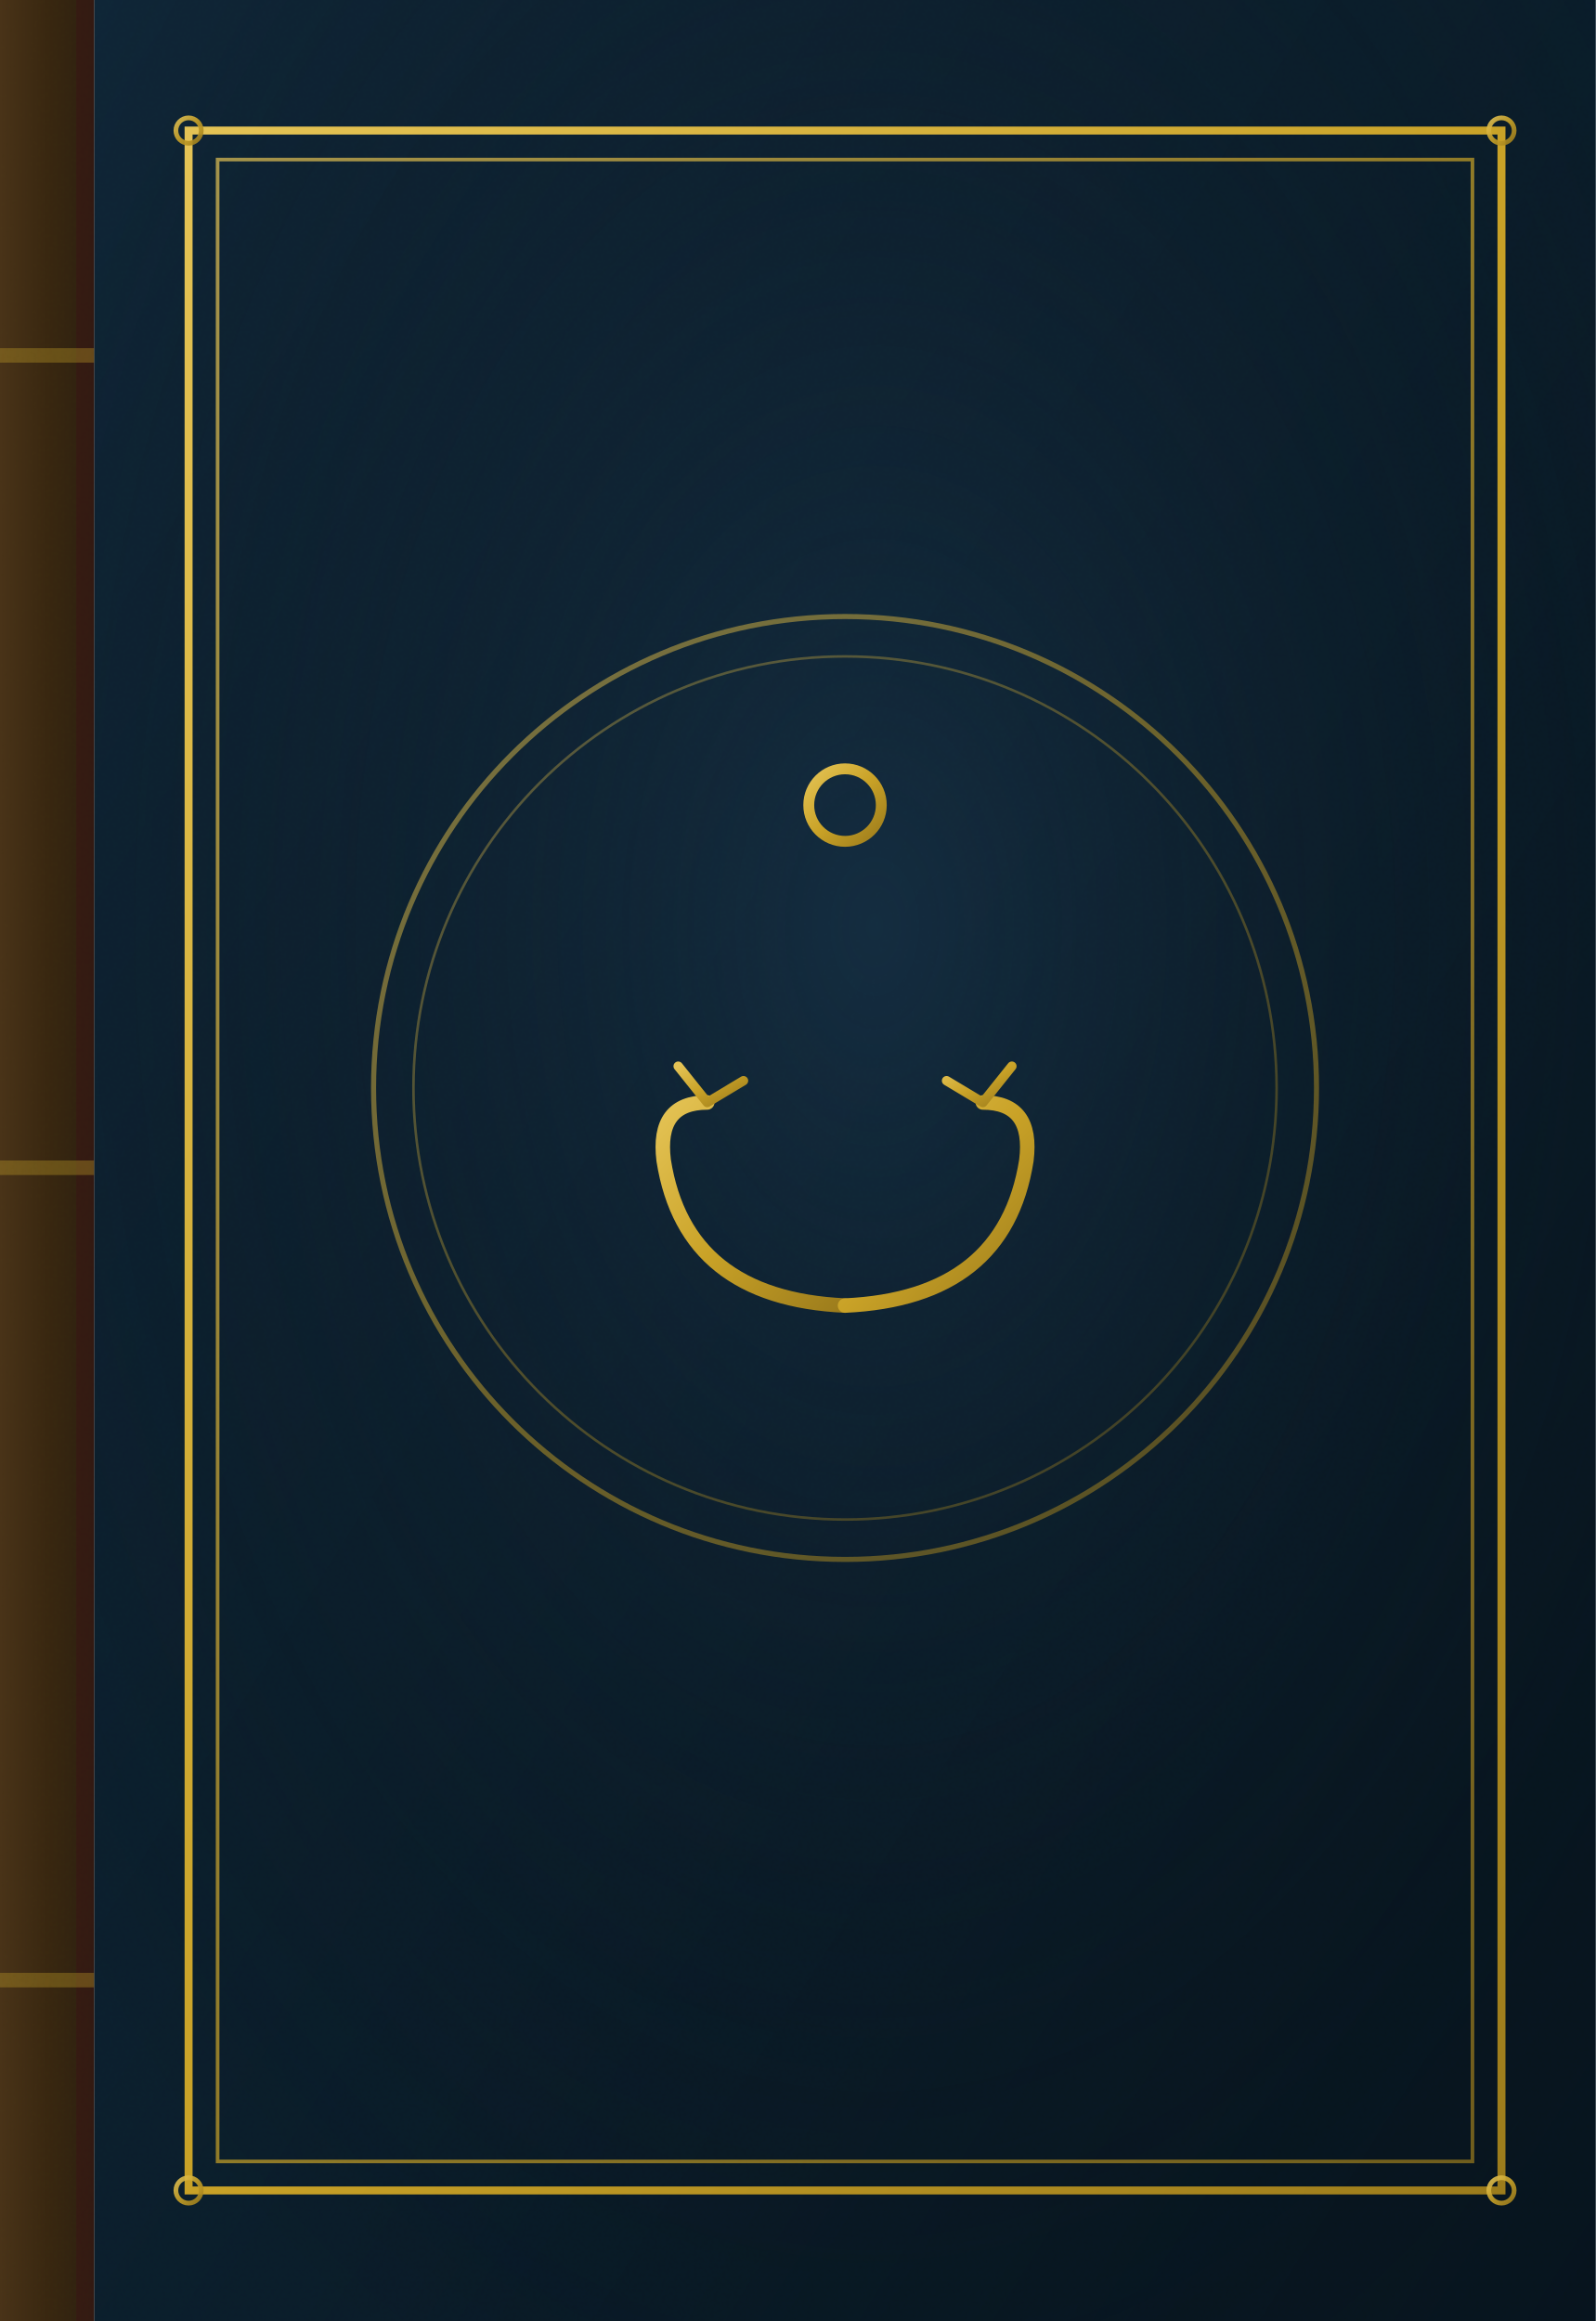
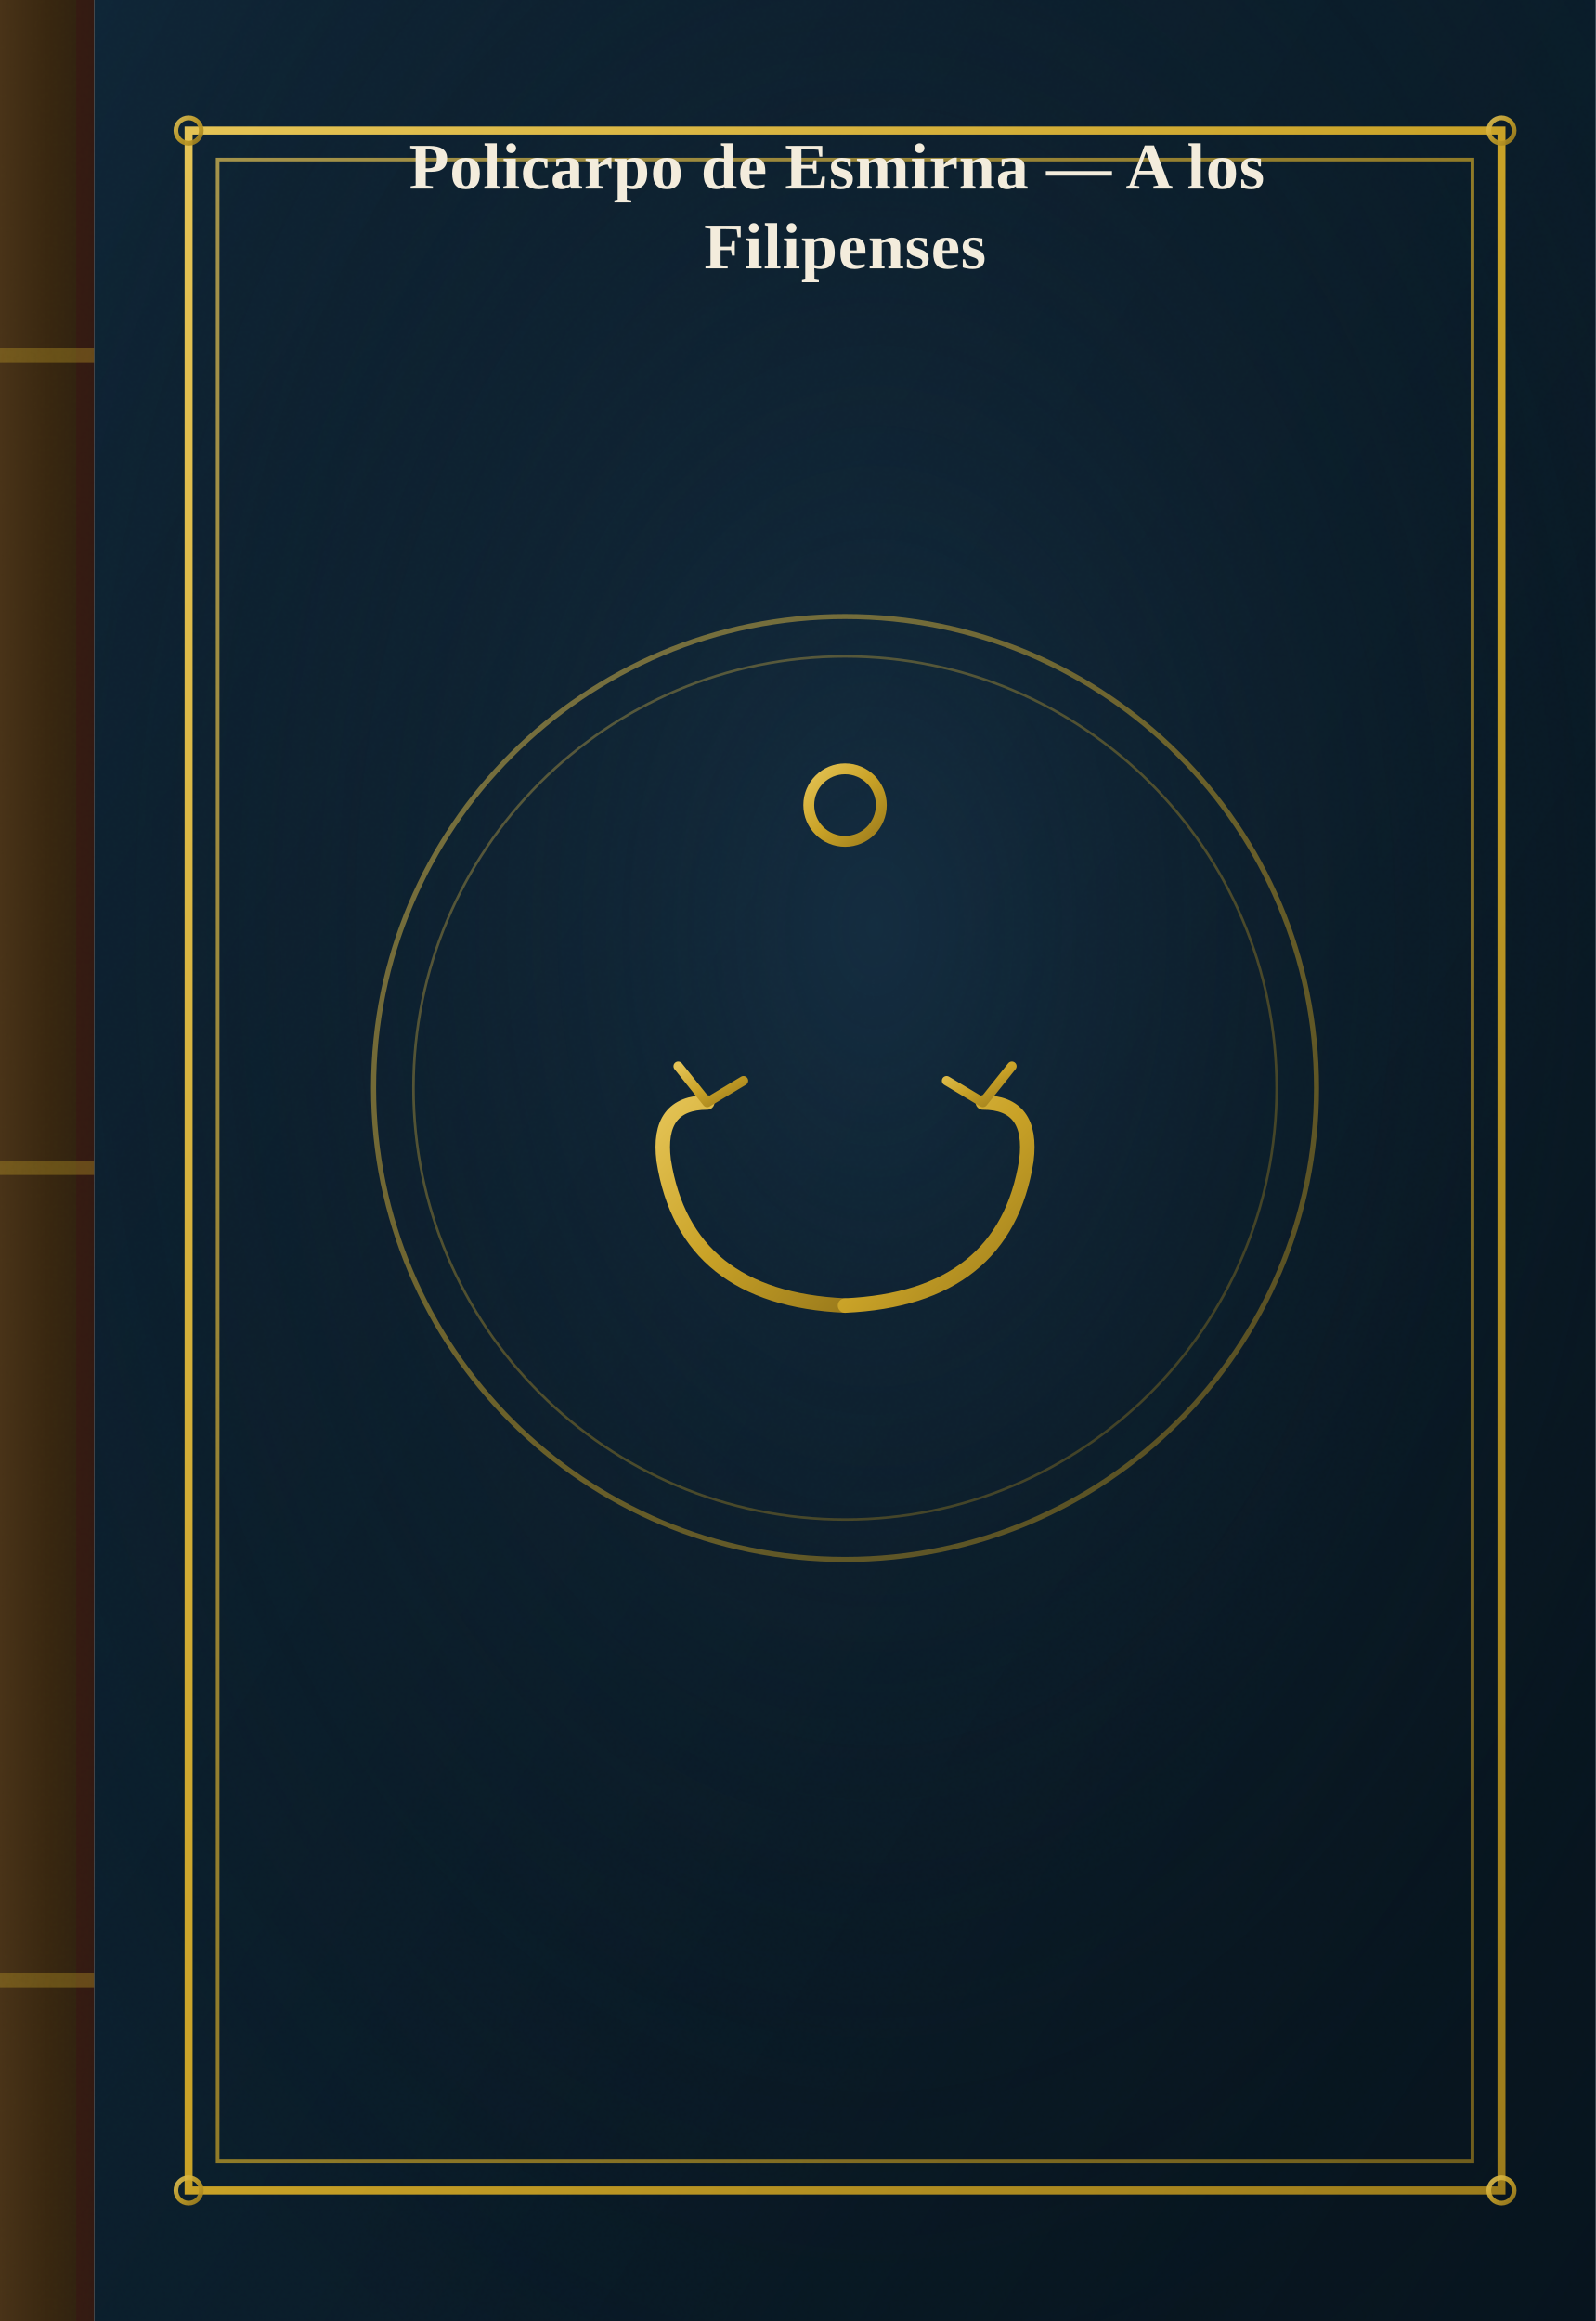
<svg xmlns="http://www.w3.org/2000/svg" width="440" height="640" viewBox="0 0 440 640">
  <defs>
    <linearGradient id="coverGrad" x1="0%" y1="0%" x2="100%" y2="100%">
      <stop offset="0%" stop-color="#10283A" />
      <stop offset="55%" stop-color="#0B1E2C" />
      <stop offset="100%" stop-color="#07141E" />
    </linearGradient>
    <radialGradient id="vignette" cx="52%" cy="40%" r="70%">
      <stop offset="0%" stop-color="#1D3C54" stop-opacity="0.5" />
      <stop offset="100%" stop-color="#000000" stop-opacity="0" />
    </radialGradient>
    <linearGradient id="spineGrad" x1="0%" y1="0%" x2="100%" y2="0%">
      <stop offset="0%" stop-color="#4A3418" />
      <stop offset="50%" stop-color="#3A2810" />
      <stop offset="100%" stop-color="#2E2110" />
    </linearGradient>
    <linearGradient id="goldLine" x1="0%" y1="0%" x2="100%" y2="100%">
      <stop offset="0%" stop-color="#E4C355" />
      <stop offset="50%" stop-color="#C9A227" />
      <stop offset="100%" stop-color="#9C7C1C" />
    </linearGradient>
    <filter id="softGrain">
      <feTurbulence type="fractalNoise" baseFrequency="0.9" numOctaves="2" result="noise" />
      <feColorMatrix in="noise" type="matrix" values="0 0 0 0 0  0 0 0 0 0  0 0 0 0 0  0 0 0 0.03 0" />
    </filter>
  </defs>
  <rect x="0" y="0" width="26" height="640" fill="url(#spineGrad)" />
  <rect x="21" y="0" width="5" height="640" fill="#3A1414" opacity="0.5" />
  <rect x="0" y="96" width="26" height="4" fill="#C9A227" opacity="0.35" />
  <rect x="0" y="320" width="26" height="4" fill="#C9A227" opacity="0.35" />
  <rect x="0" y="544" width="26" height="4" fill="#C9A227" opacity="0.35" />
  <rect x="26" y="0" width="414" height="640" fill="url(#coverGrad)" />
  <rect x="26" y="0" width="414" height="640" fill="url(#vignette)" />
  <rect x="26" y="0" width="414" height="640" filter="url(#softGrain)" />
  <rect x="52" y="36" width="362" height="568" fill="none" stroke="url(#goldLine)" stroke-width="2.2" />
  <rect x="60" y="44" width="346" height="552" fill="none" stroke="url(#goldLine)" stroke-width="1" opacity="0.7" />
  <g stroke="url(#goldLine)" stroke-width="1.3" fill="none" opacity="0.9">
    <circle cx="52" cy="36" r="3.5" />
    <circle cx="414" cy="36" r="3.5" />
    <circle cx="52" cy="604" r="3.5" />
    <circle cx="414" cy="604" r="3.5" />
  </g>
+   <text x="233" y="52" text-anchor="middle" fill="#F3ECDC" font-family="Georgia, 'Times New Roman', serif" font-size="18" font-weight="700" letter-spacing="0.2">
+     <tspan x="233" dy="0">Policarpo de Esmirna — A los</tspan>
+     <tspan x="233" dy="22">Filipenses</tspan>
+   </text>
+   <line x1="80" y1="90" x2="386" y2="90" stroke="url(#goldLine)" stroke-width="0.8" opacity="0.45" />
  <g transform="translate(233,300)">
    <circle r="130" fill="none" stroke="url(#goldLine)" stroke-width="1.4" opacity="0.5" />
    <circle r="119" fill="none" stroke="url(#goldLine)" stroke-width="0.7" opacity="0.35" />
    <g stroke="url(#goldLine)" fill="none" stroke-linecap="round" stroke-linejoin="round">
      <circle cx="0" cy="-78" r="10" fill="none" stroke-width="3" />
      <line x1="0" y1="-68" x2="0" y2="60" stroke-width="4" />
      <line x1="-30" y1="-38" x2="30" y2="-38" stroke-width="3" />
      <path d="M 0,60 Q -44,58 -50,20 Q -52,4 -38,4" stroke-width="4" />
      <path d="M 0,60 Q 44,58 50,20 Q 52,4 38,4" stroke-width="4" />
      <path d="M -38,4 L -46,-6 M -38,4 L -28,-2" stroke-width="2.6" />
      <path d="M 38,4 L 46,-6 M 38,4 L 28,-2" stroke-width="2.6" />
    </g>
  </g>
  <line x1="120" y1="500" x2="346" y2="500" stroke="url(#goldLine)" stroke-width="1" opacity="0.4" />
</svg>
